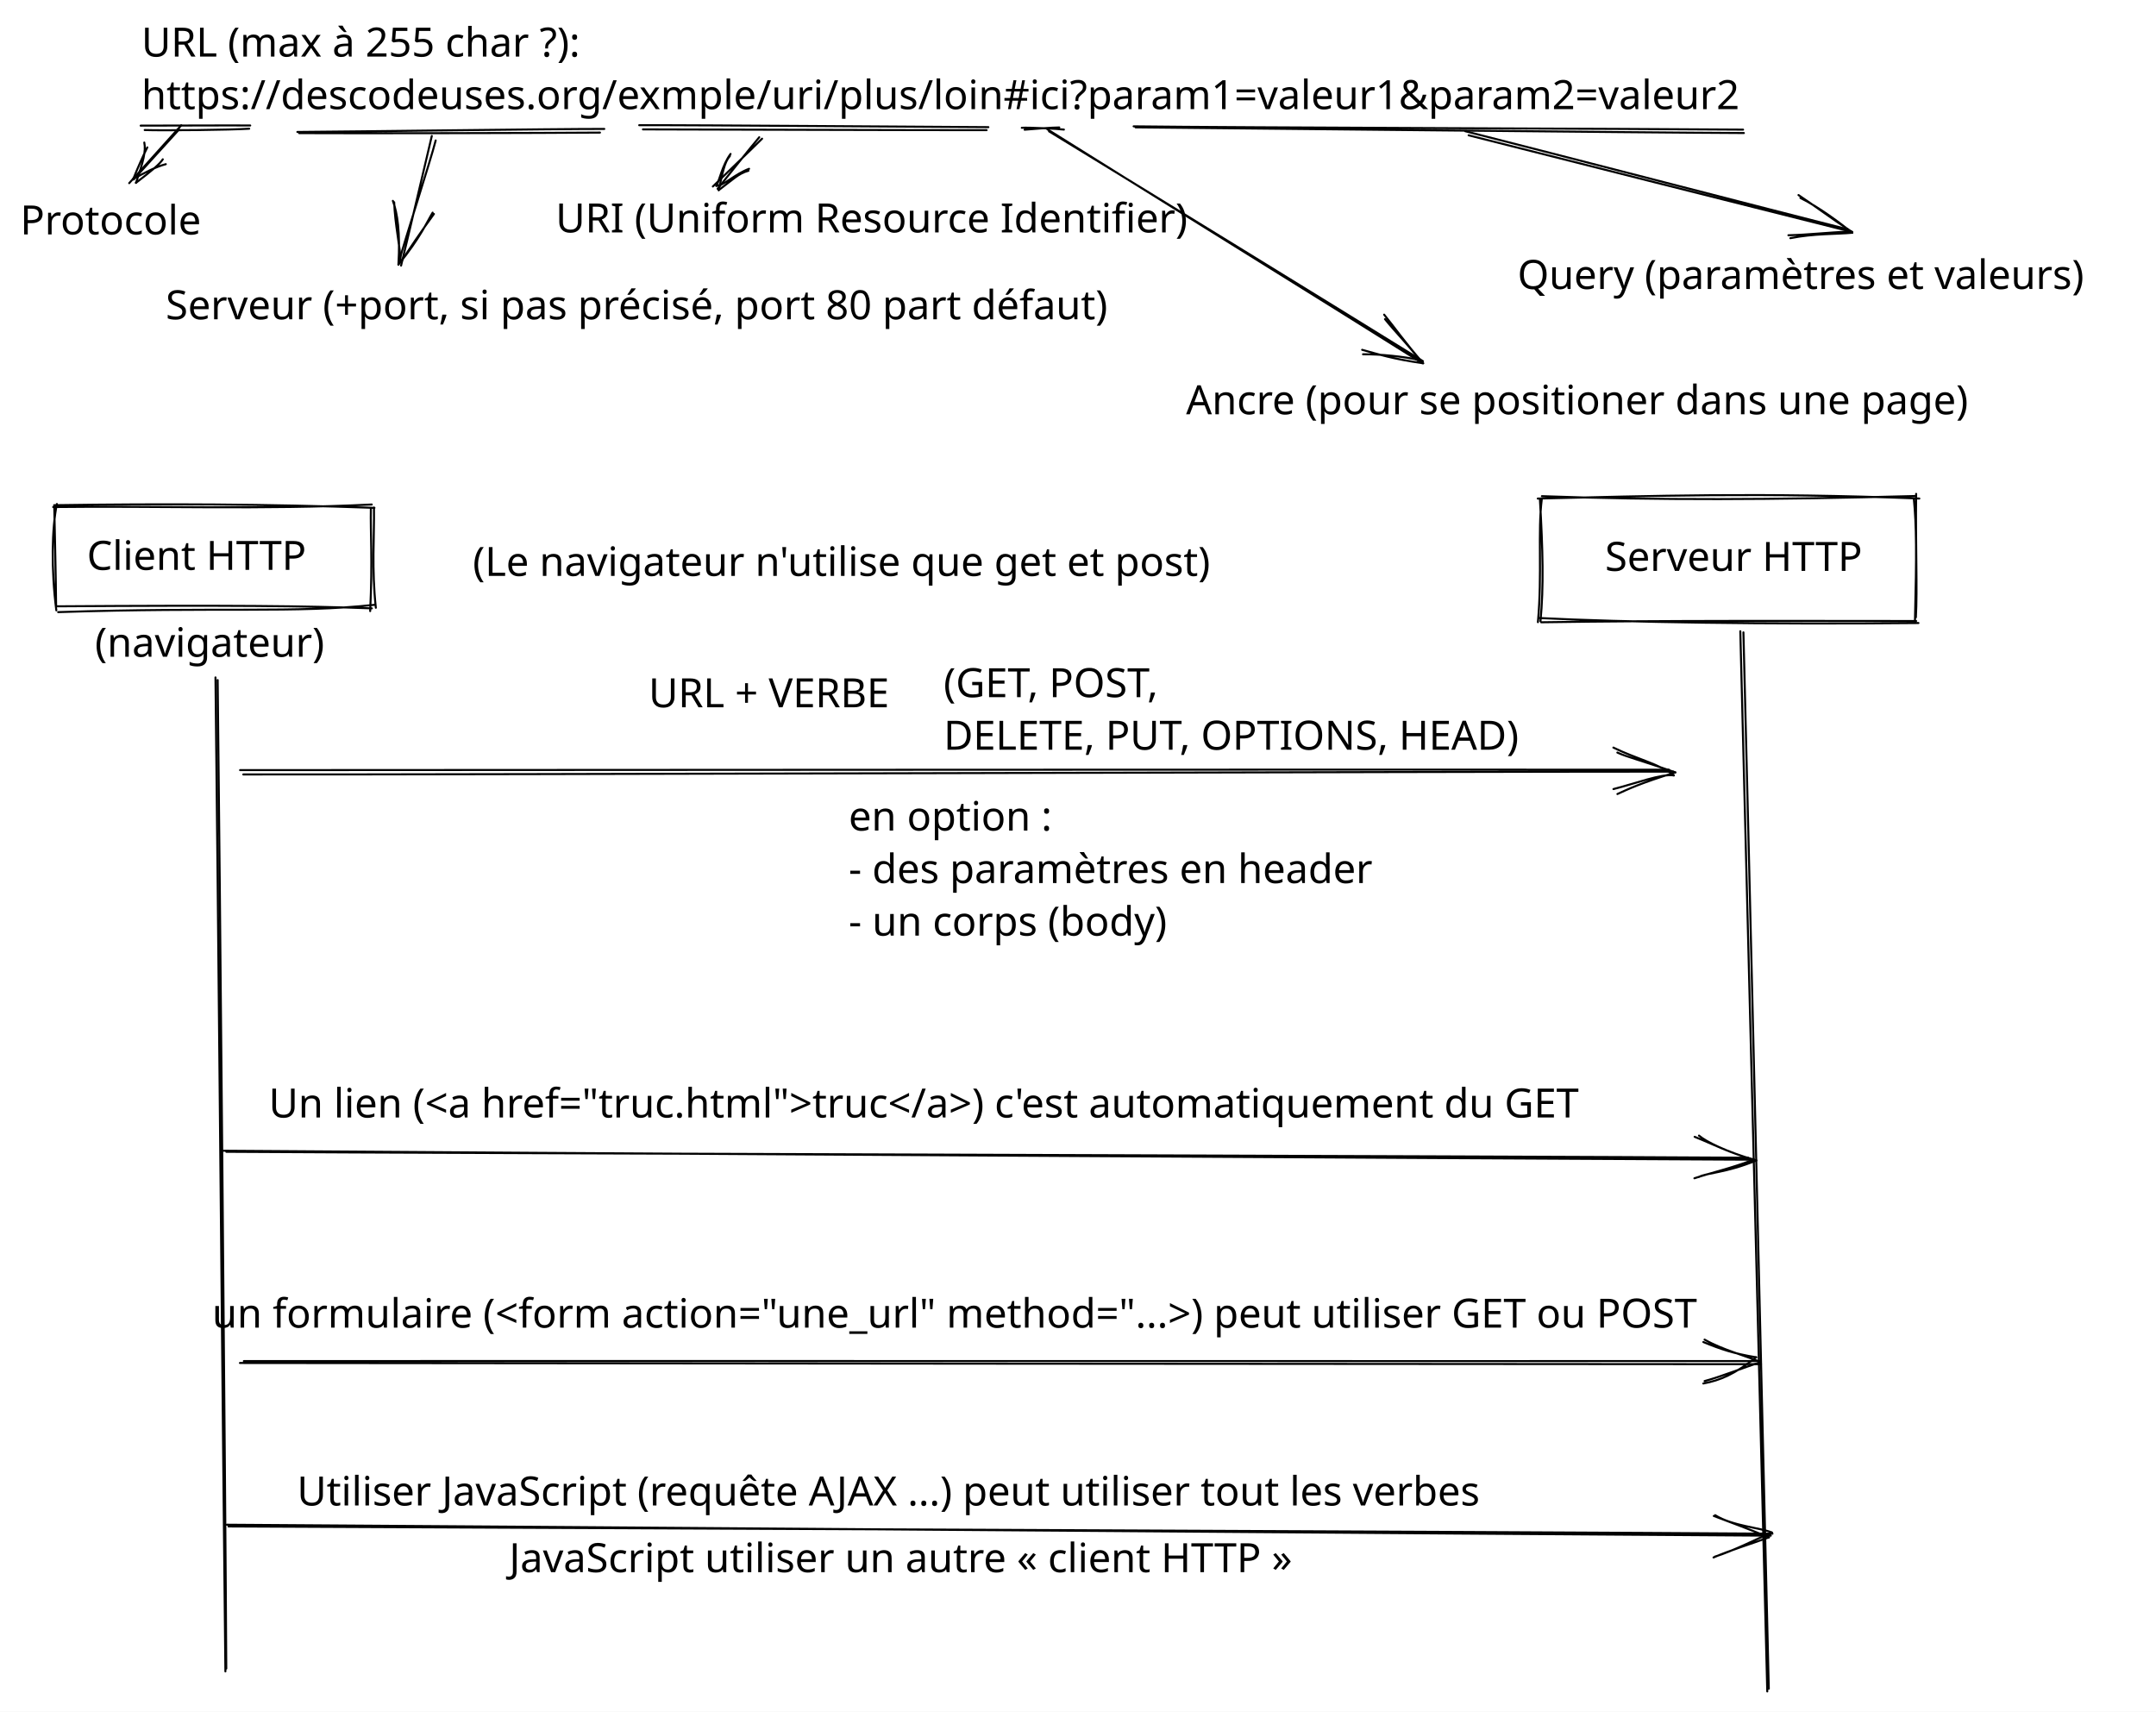
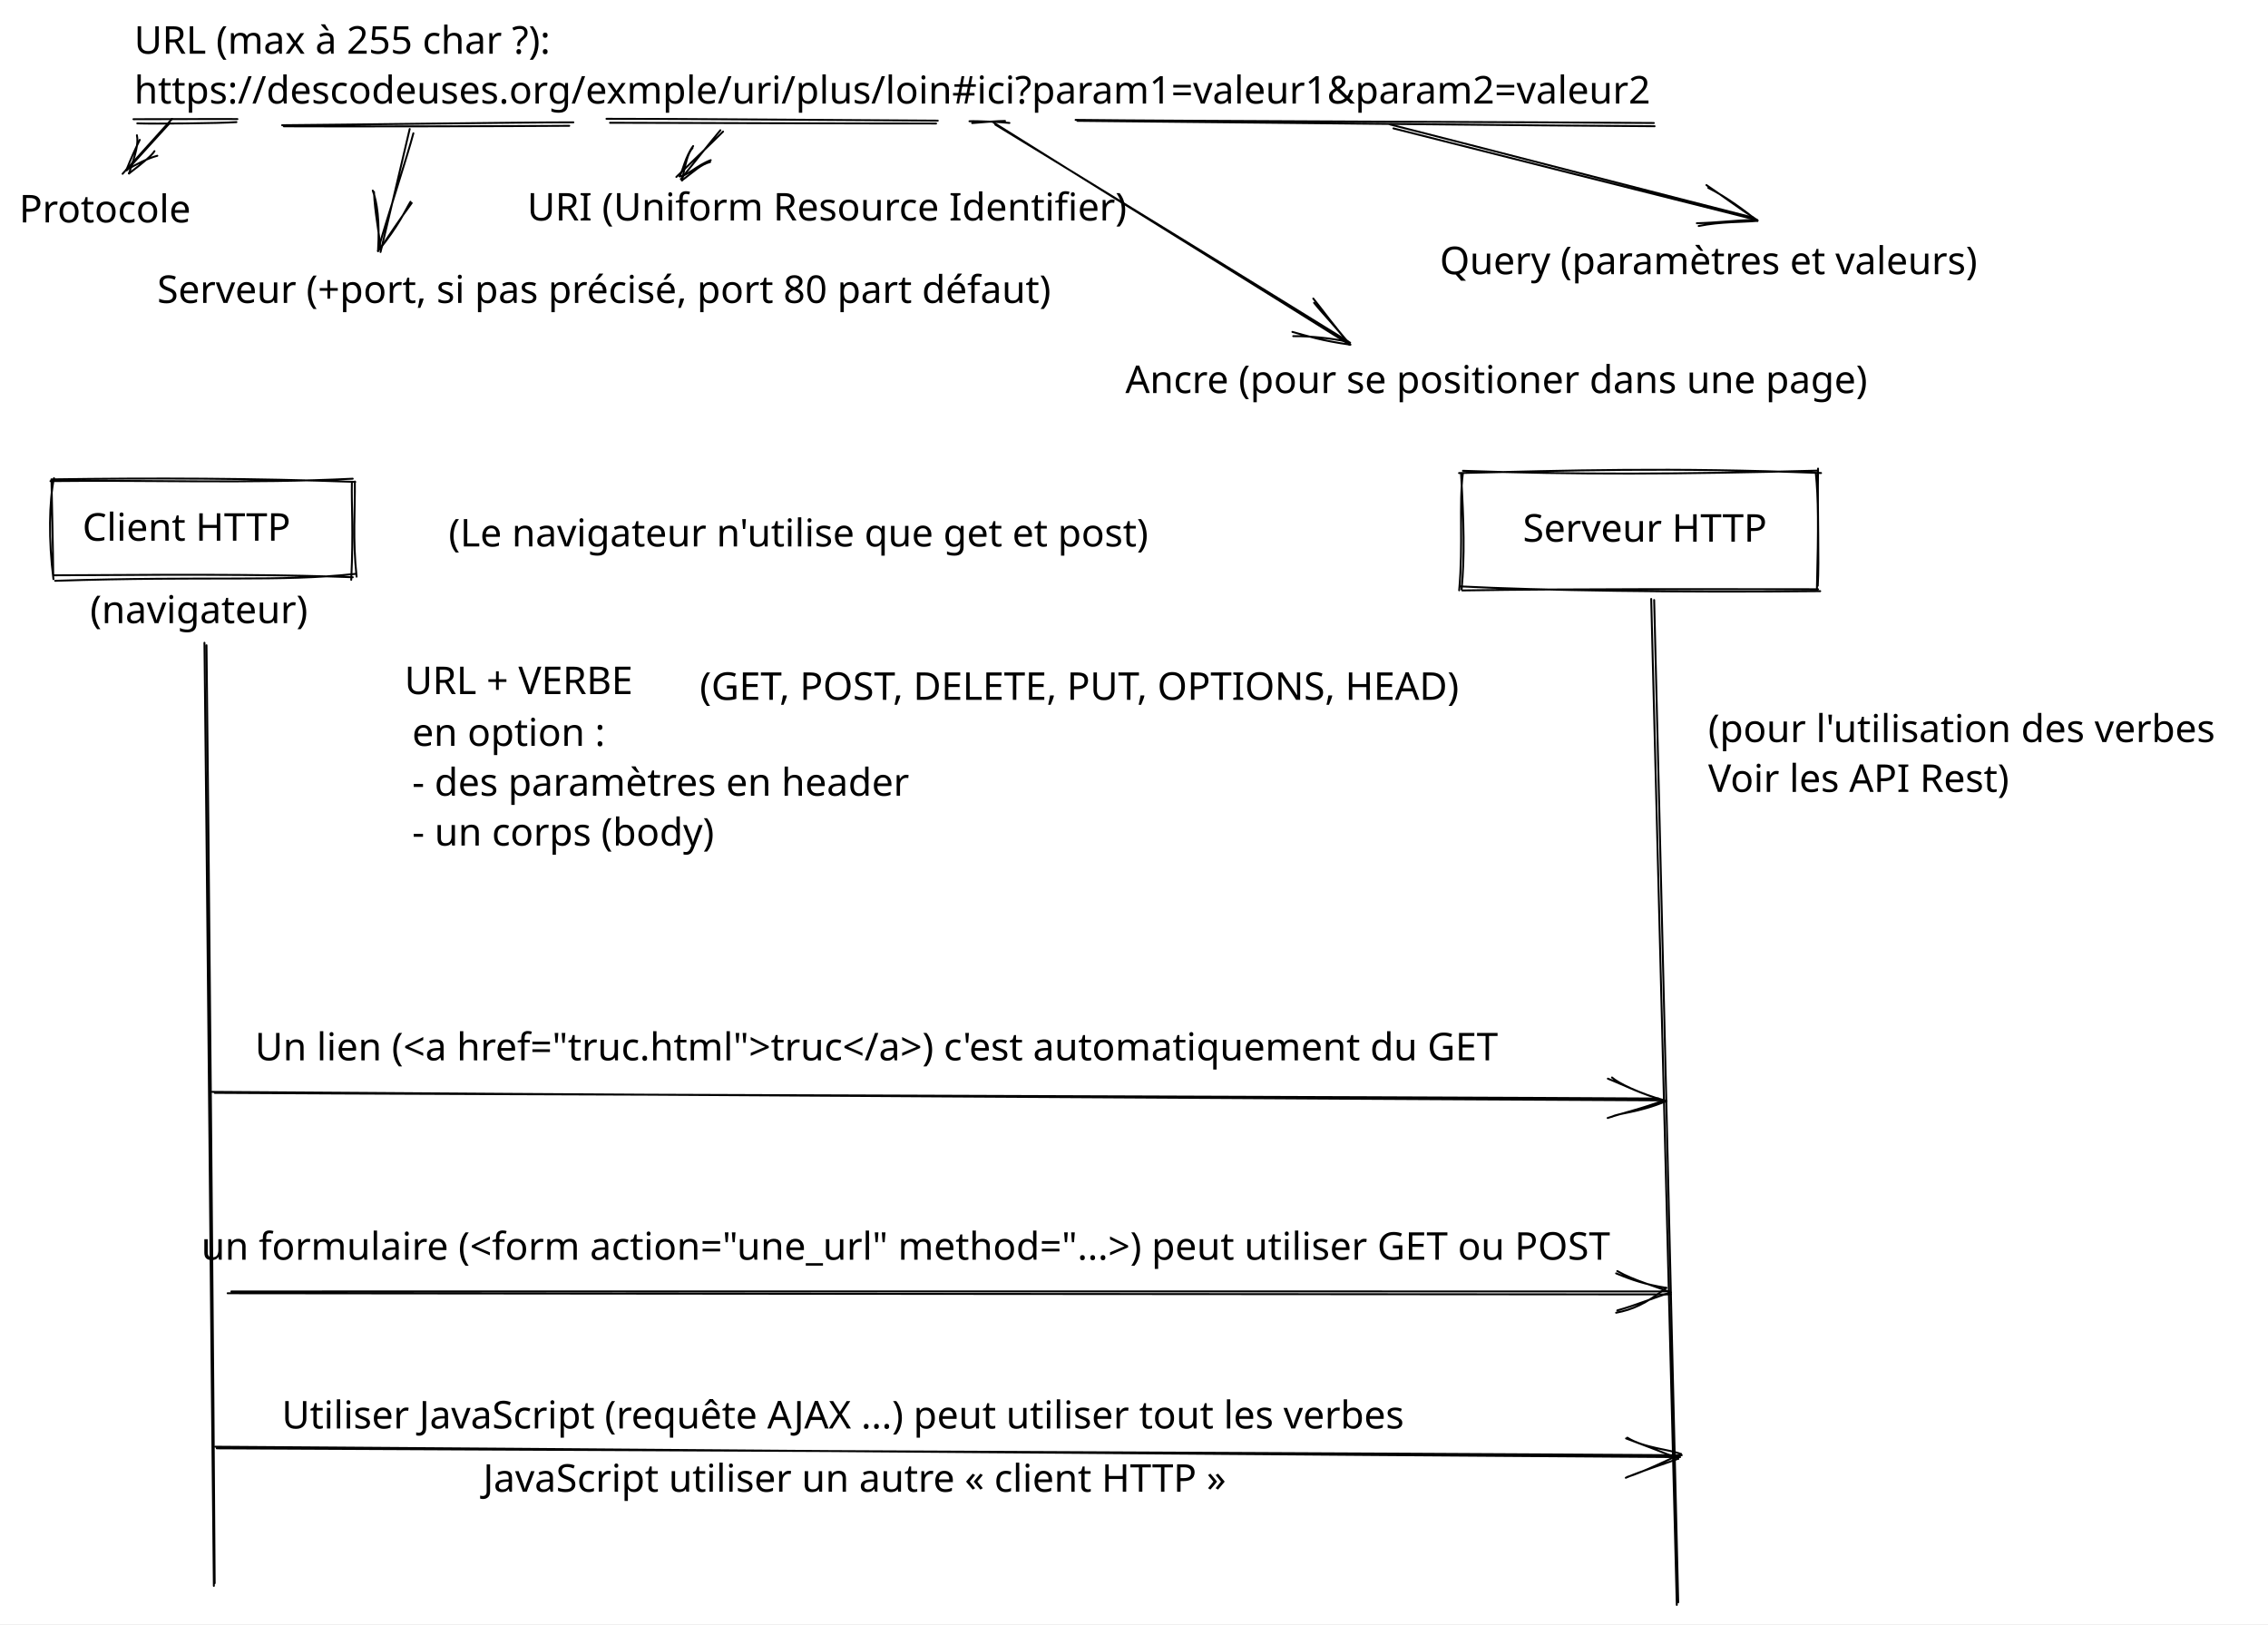
- <svg xmlns="http://www.w3.org/2000/svg" version="1.1" viewBox="0 0 1067 847.03" width="1067" height="847.03">
+ <svg xmlns="http://www.w3.org/2000/svg" version="1.1" viewBox="0 0 1183 847.03" width="1183" height="847.03">
  <defs>
    <style>
      @font-face {
        font-family: "Virgil";
        src: url("https://excalidraw.com/Virgil.woff2");
      }
      @font-face {
        font-family: "Cascadia";
        src: url("https://excalidraw.com/Cascadia.woff2");
      }
    </style>
  </defs>
-   <rect x="0" y="0" width="1067" height="847.03" fill="#ffffff" />
+   <rect x="0" y="0" width="1183" height="847.03" fill="#ffffff" />
  <g stroke-linecap="round" transform="translate(27 251) rotate(0 79 25)">
    <path d="M-0.67 -0.08 C50.19 -0.72, 103.59 1.29, 156.98 -1.34 M-0.2 -1 C53.28 -1.79, 105.53 -1.58, 158.31 0.32 M156.54 0.44 C156.28 13.14, 157.43 25.42, 156.2 51.41 M158.08 0.14 C158.28 14.52, 156.92 30.59, 159 49.76 M158.25 48.31 C119.17 52.55, 82.36 49.3, 1.78 51.91 M157.02 50.05 C123.77 48.83, 88 48.45, 0.89 49.04 M0.88 51.05 C-1.76 30.74, -1.33 10.37, 1.16 -1.6 M0.77 49.04 C0.63 33.11, 0.22 18, -0.15 -0.84" stroke="#000000" stroke-width="1" fill="none" />
  </g>
  <g transform="translate(43 264) rotate(0 60.5 13)">
    <text x="0" y="18" font-family="Virgil, Segoe UI Emoji" font-size="20px" fill="#000000" text-anchor="start" style="white-space: pre;" direction="ltr">Client HTTP</text>
  </g>
  <g transform="translate(47 307) rotate(0 59 13)">
    <text x="0" y="18" font-family="Virgil, Segoe UI Emoji" font-size="20px" fill="#000000" text-anchor="start" style="white-space: pre;" direction="ltr">(navigateur)</text>
  </g>
  <g stroke-linecap="round" transform="translate(763 246) rotate(0 92.5 30.5)">
    <path d="M-1.96 0.72 C54.61 -0.6, 107.92 -2.39, 186.87 0.7 M0.08 -0.47 C57.38 1.59, 114.13 1.37, 185.01 -0.55 M185.3 -1.61 C184.97 23.88, 185.95 45.8, 185.16 59.49 M184.16 0.92 C185.46 14.03, 185.55 28.12, 184.71 61.32 M186.43 62.31 C112.06 63.06, 40.04 61.94, -1.33 59.83 M185.28 61.31 C124.65 61.3, 62.74 61, -0.27 61.94 M-1.89 61.88 C0.28 37.89, -2.04 17.04, 0.04 0.94 M-0.62 61.41 C1.03 44.25, 0.58 26.55, -0.91 0.83" stroke="#000000" stroke-width="1" fill="none" />
  </g>
  <g transform="translate(788.5 264.5) rotate(0 69.5 13)">
    <text x="69.5" y="18" font-family="Virgil, Segoe UI Emoji" font-size="20px" fill="#000000" text-anchor="middle" style="white-space: pre;" direction="ltr">Serveur HTTP</text>
  </g>
  <g stroke-linecap="round">
    <g transform="translate(107 337) rotate(0 2.30989 244.1708)">
      <path d="M0.72 -0.47 C1.71 81.1, 4.6 407.1, 4.98 488.72 M-0.36 -1.77 C0.65 80.05, 3.6 408.04, 4.55 490.11" stroke="#000000" stroke-width="1" fill="none" />
    </g>
  </g>
  <g stroke-linecap="round">
    <g transform="translate(863 312) rotate(0 5.323689 262.6984)">
      <path d="M-0.18 0.93 C2.06 88.12, 10.31 436.53, 12.37 523.67 M-1.73 0.37 C0.47 87.69, 9.41 437.6, 11.62 525.03" stroke="#000000" stroke-width="1" fill="none" />
    </g>
  </g>
-   <g stroke-linecap="round">
-     <g transform="translate(120 382) rotate(0 353.495 0.0454425)">
-       <path d="M-1.18 -0.9 C116.3 -0.95, 588.02 -1.26, 705.99 -1.1 M0.41 1.24 C118.15 1.37, 590.63 -0.17, 708.17 -0.15" stroke="#000000" stroke-width="1" fill="none" />
-     </g>
-     <g transform="translate(120 382) rotate(0 353.495 0.0454425)">
-       <path d="M678.49 8.48 C689.32 5.74, 702.35 0.75, 708.38 1.72 M680.45 10.93 C685.34 8.7, 691.64 5.62, 709.13 0.23" stroke="#000000" stroke-width="1" fill="none" />
-     </g>
-     <g transform="translate(120 382) rotate(0 353.495 0.0454425)">
-       <path d="M678.46 -12.05 C689.16 -6.71, 702.2 -3.61, 708.38 1.72 M680.42 -9.59 C685.26 -7.35, 691.56 -5.95, 709.13 0.23" stroke="#000000" stroke-width="1" fill="none" />
-     </g>
-   </g>
-   <g transform="translate(321 332) rotate(0 69 13)">
+   <g transform="translate(211 344) rotate(0 69 13)">
    <text x="0" y="18" font-family="Virgil, Segoe UI Emoji" font-size="20px" fill="#000000" text-anchor="start" style="white-space: pre;" direction="ltr">URL + VERBE</text>
  </g>
-   <g transform="translate(420 393) rotate(0 140 39)">
+   <g transform="translate(215 371) rotate(0 140 39)">
    <text x="0" y="18" font-family="Virgil, Segoe UI Emoji" font-size="20px" fill="#000000" text-anchor="start" style="white-space: pre;" direction="ltr">en option :</text>
    <text x="0" y="44" font-family="Virgil, Segoe UI Emoji" font-size="20px" fill="#000000" text-anchor="start" style="white-space: pre;" direction="ltr">- des paramètres en header</text>
    <text x="0" y="70" font-family="Virgil, Segoe UI Emoji" font-size="20px" fill="#000000" text-anchor="start" style="white-space: pre;" direction="ltr">- un corps (body)</text>
  </g>
  <g transform="translate(70 10) rotate(0 392.5 26)">
    <text x="0" y="18" font-family="Virgil, Segoe UI Emoji" font-size="20px" fill="#000000" text-anchor="start" style="white-space: pre;" direction="ltr">URL (max à 255 char ?):</text>
    <text x="0" y="44" font-family="Virgil, Segoe UI Emoji" font-size="20px" fill="#000000" text-anchor="start" style="white-space: pre;" direction="ltr">https://descodeuses.org/exmple/uri/plus/loin#ici?param1=valeur1&amp;param2=valeur2</text>
  </g>
  <g stroke-linecap="round">
    <g transform="translate(70 63) rotate(0 26.72206 0.2676369)">
      <path d="M-0.39 -0.83 C8.66 -0.81, 44.98 -0.99, 53.83 -0.9 M1.61 1.35 C10.61 1.67, 44.96 1.29, 53.32 0.69" stroke="#000000" stroke-width="1" fill="none" />
    </g>
  </g>
  <g transform="translate(10 98) rotate(0 46.5 13)">
    <text x="0" y="18" font-family="Virgil, Segoe UI Emoji" font-size="20px" fill="#000000" text-anchor="start" style="white-space: pre;" direction="ltr">Protocole</text>
  </g>
  <g stroke-linecap="round">
    <g transform="translate(89 63) rotate(0 -12.17556 13.31656)">
      <path d="M0.71 -1 C-3.37 3.49, -20.78 22.82, -25.06 27.64 M-0.38 1.09 C-4.04 5.17, -19.2 21.7, -22.9 25.85" stroke="#000000" stroke-width="1" fill="none" />
    </g>
    <g transform="translate(89 63) rotate(0 -12.17556 13.31656)">
      <path d="M-17.59 7.53 C-16.72 11.83, -18.08 16.99, -21.71 27.47 M-16.1 9.94 C-18.15 14.02, -20.81 19.96, -23.03 25.53" stroke="#000000" stroke-width="1" fill="none" />
    </g>
    <g transform="translate(89 63) rotate(0 -12.17556 13.31656)">
      <path d="M-8.43 15.83 C-9.89 18.12, -13.52 21.21, -21.71 27.47 M-6.94 18.24 C-12.02 19.54, -17.76 22.68, -23.03 25.53" stroke="#000000" stroke-width="1" fill="none" />
    </g>
  </g>
  <g stroke-linecap="round">
    <g transform="translate(147 65) rotate(0 76.11024 -0.1296231)">
      <path d="M1.06 0.88 C26.07 1.05, 124.94 0.84, 149.92 0.61 M0.16 0.3 C25.54 0.15, 127.07 -1.23, 152.06 -1.2" stroke="#000000" stroke-width="1" fill="none" />
    </g>
  </g>
  <g transform="translate(82 140) rotate(0 266 13)">
    <text x="0" y="18" font-family="Virgil, Segoe UI Emoji" font-size="20px" fill="#000000" text-anchor="start" style="white-space: pre;" direction="ltr">Serveur (+port, si pas précisé, port 80 part défaut)</text>
  </g>
  <g stroke-linecap="round">
    <g transform="translate(214.2301 68) rotate(0 -7.68371 31.35327)">
      <path d="M-0.53 -0.72 C-3.06 9.96, -13.05 52.63, -15.74 63.43 M1.39 1.51 C-1.25 11.89, -14.13 51.41, -16.75 61.53" stroke="#000000" stroke-width="1" fill="none" />
    </g>
    <g transform="translate(214.2301 68) rotate(0 -7.68371 31.35327)">
      <path d="M-19.8 31.39 C-17.59 37.3, -16.08 46.87, -17.05 62.94 M-19.16 32.06 C-18.71 43.43, -16.37 52.92, -15.88 61.75" stroke="#000000" stroke-width="1" fill="none" />
    </g>
    <g transform="translate(214.2301 68) rotate(0 -7.68371 31.35327)">
      <path d="M-0.12 37.22 C-2.8 41.58, -6.22 49.69, -17.05 62.94 M0.52 37.88 C-6.29 47.21, -11.19 54.56, -15.88 61.75" stroke="#000000" stroke-width="1" fill="none" />
    </g>
  </g>
  <g transform="translate(275 97) rotate(0 166.5 13)">
    <text x="0" y="18" font-family="Virgil, Segoe UI Emoji" font-size="20px" fill="#000000" text-anchor="start" style="white-space: pre;" direction="ltr">URI (Uniform Resource Identifier)</text>
  </g>
  <g stroke-linecap="round">
    <g transform="translate(317 63) rotate(0 85.7403 0.1853562)">
      <path d="M-0.66 -1.04 C27.93 -1.14, 143.31 -0.19, 172.14 -0.08 M1.19 1.03 C29.59 1.08, 142.85 1.46, 171.27 1.41" stroke="#000000" stroke-width="1" fill="none" />
    </g>
  </g>
  <g stroke-linecap="round">
    <g transform="translate(377.0348 68) rotate(0 -12.06288 12.6773)">
      <path d="M0.12 0.63 C-4.05 4.84, -20.13 20.28, -24.25 24.28 M-1.28 -0.08 C-5.12 4.36, -18.41 21.14, -21.9 25.43" stroke="#000000" stroke-width="1" fill="none" />
    </g>
    <g transform="translate(377.0348 68) rotate(0 -12.06288 12.6773)">
      <path d="M-15.48 8.17 C-19.55 13.62, -21.1 21.7, -22.52 23.96 M-15.79 9.15 C-18.56 12.31, -19.35 17.31, -21.34 26.09" stroke="#000000" stroke-width="1" fill="none" />
    </g>
    <g transform="translate(377.0348 68) rotate(0 -12.06288 12.6773)">
      <path d="M-6.31 15.52 C-13.65 18.31, -18.53 23.73, -22.52 23.96 M-6.63 16.5 C-11.55 17.8, -14.54 21.04, -21.34 26.09" stroke="#000000" stroke-width="1" fill="none" />
    </g>
  </g>
  <g stroke-linecap="round">
    <g transform="translate(507 64) rotate(0 9.100192 -0.3720284)">
      <path d="M0.09 0.19 C2.93 -0.11, 14.17 -0.94, 17.22 -0.93 M-1.32 -0.76 C1.89 -1.01, 16.33 -0.28, 19.52 0.12" stroke="#000000" stroke-width="1" fill="none" />
    </g>
  </g>
  <g stroke-linecap="round">
    <g transform="translate(518 65) rotate(0 93.27849 56.83727)">
      <path d="M1.17 0.01 C32.09 18.79, 155.6 94.71, 186.24 113.75 M0.32 -1.03 C31.12 18.37, 155.23 95.33, 185.88 114.71" stroke="#000000" stroke-width="1" fill="none" />
    </g>
    <g transform="translate(518 65) rotate(0 93.27849 56.83727)">
      <path d="M156.55 110.32 C165.27 110.23, 176.63 111.44, 184.53 113.15 M156.12 108.1 C163.96 110.24, 171.38 112.7, 186.31 114.76" stroke="#000000" stroke-width="1" fill="none" />
    </g>
    <g transform="translate(518 65) rotate(0 93.27849 56.83727)">
      <path d="M167.43 92.92 C172.41 99.17, 179.86 106.63, 184.53 113.15 M167.01 90.7 C172.25 97.13, 176.93 103.97, 186.31 114.76" stroke="#000000" stroke-width="1" fill="none" />
    </g>
  </g>
  <g transform="translate(587 187) rotate(0 201 13)">
    <text x="0" y="18" font-family="Virgil, Segoe UI Emoji" font-size="20px" fill="#000000" text-anchor="start" style="white-space: pre;" direction="ltr">Ancre (pour se positioner dans une page)</text>
  </g>
  <g stroke-linecap="round">
    <g transform="translate(561 62) rotate(0 151.0371 2.174904)">
      <path d="M0.98 1.02 C51.51 1.48, 251.99 3.63, 302.04 3.83 M0.03 0.52 C50.6 1.16, 251.54 1.7, 301.64 2.15" stroke="#000000" stroke-width="1" fill="none" />
    </g>
  </g>
  <g stroke-linecap="round">
    <g transform="translate(726 66) rotate(0 94.90926 23.86289)">
      <path d="M-0.9 -1.08 C30.49 6.82, 156.86 39.51, 188.47 47.49 M0.82 0.96 C32.59 9.02, 159.58 41.05, 190.72 48.81" stroke="#000000" stroke-width="1" fill="none" />
    </g>
    <g transform="translate(726 66) rotate(0 94.90926 23.86289)">
      <path d="M159.08 50.42 C169.38 50.17, 177.38 49.08, 190.22 48.56 M160.04 51.86 C171.55 49.53, 183.16 49.92, 190.7 49.18" stroke="#000000" stroke-width="1" fill="none" />
    </g>
    <g transform="translate(726 66) rotate(0 94.90926 23.86289)">
      <path d="M164.07 30.52 C172.85 36.36, 179.31 41.4, 190.22 48.56 M165.03 31.96 C174.63 36.76, 184.46 44.24, 190.7 49.18" stroke="#000000" stroke-width="1" fill="none" />
    </g>
  </g>
  <g transform="translate(751 125) rotate(0 153 13)">
    <text x="0" y="18" font-family="Virgil, Segoe UI Emoji" font-size="20px" fill="#000000" text-anchor="start" style="white-space: pre;" direction="ltr">Query (paramètres et valeurs)</text>
  </g>
-   <g transform="translate(467 327) rotate(0 163.5 26)">
-     <text x="0" y="18" font-family="Virgil, Segoe UI Emoji" font-size="20px" fill="#000000" text-anchor="start" style="white-space: pre;" direction="ltr">(GET, POST, </text>
-     <text x="0" y="44" font-family="Virgil, Segoe UI Emoji" font-size="20px" fill="#000000" text-anchor="start" style="white-space: pre;" direction="ltr">DELETE, PUT, OPTIONS, HEAD)</text>
+   <g transform="translate(365 347) rotate(0 233.5 13)">
+     <text x="0" y="18" font-family="Virgil, Segoe UI Emoji" font-size="20px" fill="#000000" text-anchor="start" style="white-space: pre;" direction="ltr">(GET, POST, DELETE, PUT, OPTIONS, HEAD)</text>
  </g>
  <g transform="translate(234 267) rotate(0 202.5 13)">
    <text x="0" y="18" font-family="Virgil, Segoe UI Emoji" font-size="20px" fill="#000000" text-anchor="start" style="white-space: pre;" direction="ltr">(Le navigateur n'utilise que get et post)</text>
  </g>
  <g stroke-linecap="round">
    <g transform="translate(112 569) rotate(0 376.9514 2.668585)">
      <path d="M0.03 0.98 C125.66 1.79, 627.54 3.11, 753.09 3.92 M-1.42 0.45 C124.64 1.45, 629.72 4.31, 755.32 4.89" stroke="#000000" stroke-width="1" fill="none" />
    </g>
    <g transform="translate(112 569) rotate(0 376.9514 2.668585)">
      <path d="M728.71 13.48 C732.23 11.38, 742.28 11.47, 757.17 5.26 M726.56 14.08 C735.53 11.11, 744.48 9.26, 755.99 4.8" stroke="#000000" stroke-width="1" fill="none" />
    </g>
    <g transform="translate(112 569) rotate(0 376.9514 2.668585)">
      <path d="M728.82 -7.05 C732.15 -4.14, 742.18 0.95, 757.17 5.26 M726.67 -6.44 C735.65 -2.87, 744.56 1.83, 755.99 4.8" stroke="#000000" stroke-width="1" fill="none" />
    </g>
  </g>
  <g transform="translate(133 535) rotate(0 351.5 13)">
    <text x="0" y="18" font-family="Virgil, Segoe UI Emoji" font-size="20px" fill="#000000" text-anchor="start" style="white-space: pre;" direction="ltr">Un lien (&lt;a href="truc.html"&gt;truc&lt;/a&gt;) c'est automatiquement du GET </text>
  </g>
  <g stroke-linecap="round">
    <g transform="translate(119.2362 674.2729) rotate(0 375.8879 0.02552173)">
      <path d="M-0.49 0.21 C124.99 0.39, 626.72 0.75, 752.27 0.81 M1.45 -0.73 C126.87 -0.84, 626.4 -0.65, 751.58 -0.74" stroke="#000000" stroke-width="1" fill="none" />
    </g>
    <g transform="translate(119.2362 674.2729) rotate(0 375.8879 0.02552173)">
      <path d="M723.74 10.36 C732.27 8.75, 738.96 5.87, 749.88 -2.61 M724.36 9.16 C733.2 6.77, 744.36 2.18, 752.18 -0.2" stroke="#000000" stroke-width="1" fill="none" />
    </g>
    <g transform="translate(119.2362 674.2729) rotate(0 375.8879 0.02552173)">
      <path d="M723.74 -10.16 C732.22 -6.65, 738.92 -4.4, 749.88 -2.61 M724.35 -11.36 C733.13 -6.34, 744.29 -3.52, 752.18 -0.2" stroke="#000000" stroke-width="1" fill="none" />
    </g>
  </g>
  <g transform="translate(105 639) rotate(0 390.5 13)">
    <text x="0" y="18" font-family="Virgil, Segoe UI Emoji" font-size="20px" fill="#000000" text-anchor="start" style="white-space: pre;" direction="ltr">un formulaire (&lt;form action="une_url" method="...&gt;) peut utiliser GET ou POST</text>
  </g>
  <g stroke-linecap="round">
    <g transform="translate(112 755) rotate(0 382.6936 2.231556)">
      <path d="M1.09 0.37 C128.44 1.02, 637.68 3.04, 765.19 3.96 M0.2 -0.48 C127.32 0.27, 636.71 4.21, 764.34 4.94" stroke="#000000" stroke-width="1" fill="none" />
    </g>
    <g transform="translate(112 755) rotate(0 382.6936 2.231556)">
      <path d="M736.69 15.32 C745.3 12.76, 759.43 5.58, 764.88 3.38 M736.02 15.72 C744.57 12.03, 754.74 8.99, 763.43 5.76" stroke="#000000" stroke-width="1" fill="none" />
    </g>
    <g transform="translate(112 755) rotate(0 382.6936 2.231556)">
      <path d="M736.83 -5.2 C745.4 0.21, 759.48 1, 764.88 3.38 M736.16 -4.81 C744.64 -1.63, 754.75 2.18, 763.43 5.76" stroke="#000000" stroke-width="1" fill="none" />
    </g>
  </g>
  <g transform="translate(147 727) rotate(0 335.5 13)">
    <text x="0" y="18" font-family="Virgil, Segoe UI Emoji" font-size="20px" fill="#000000" text-anchor="start" style="white-space: pre;" direction="ltr">Utiliser JavaScript (requête AJAX ...) peut utiliser tout les verbes</text>
  </g>
  <g transform="translate(252 760) rotate(0 226.5 13)">
    <text x="0" y="18" font-family="Virgil, Segoe UI Emoji" font-size="20px" fill="#000000" text-anchor="start" style="white-space: pre;" direction="ltr">JavaScript utiliser un autre « client HTTP »</text>
  </g>
+   <g transform="translate(891 369) rotate(0 141 26)">
+     <text x="0" y="18" font-family="Virgil, Segoe UI Emoji" font-size="20px" fill="#000000" text-anchor="start" style="white-space: pre;" direction="ltr">(pour l'utilisation des verbes</text>
+     <text x="0" y="44" font-family="Virgil, Segoe UI Emoji" font-size="20px" fill="#000000" text-anchor="start" style="white-space: pre;" direction="ltr">Voir les API Rest)</text>
+   </g>
</svg>
